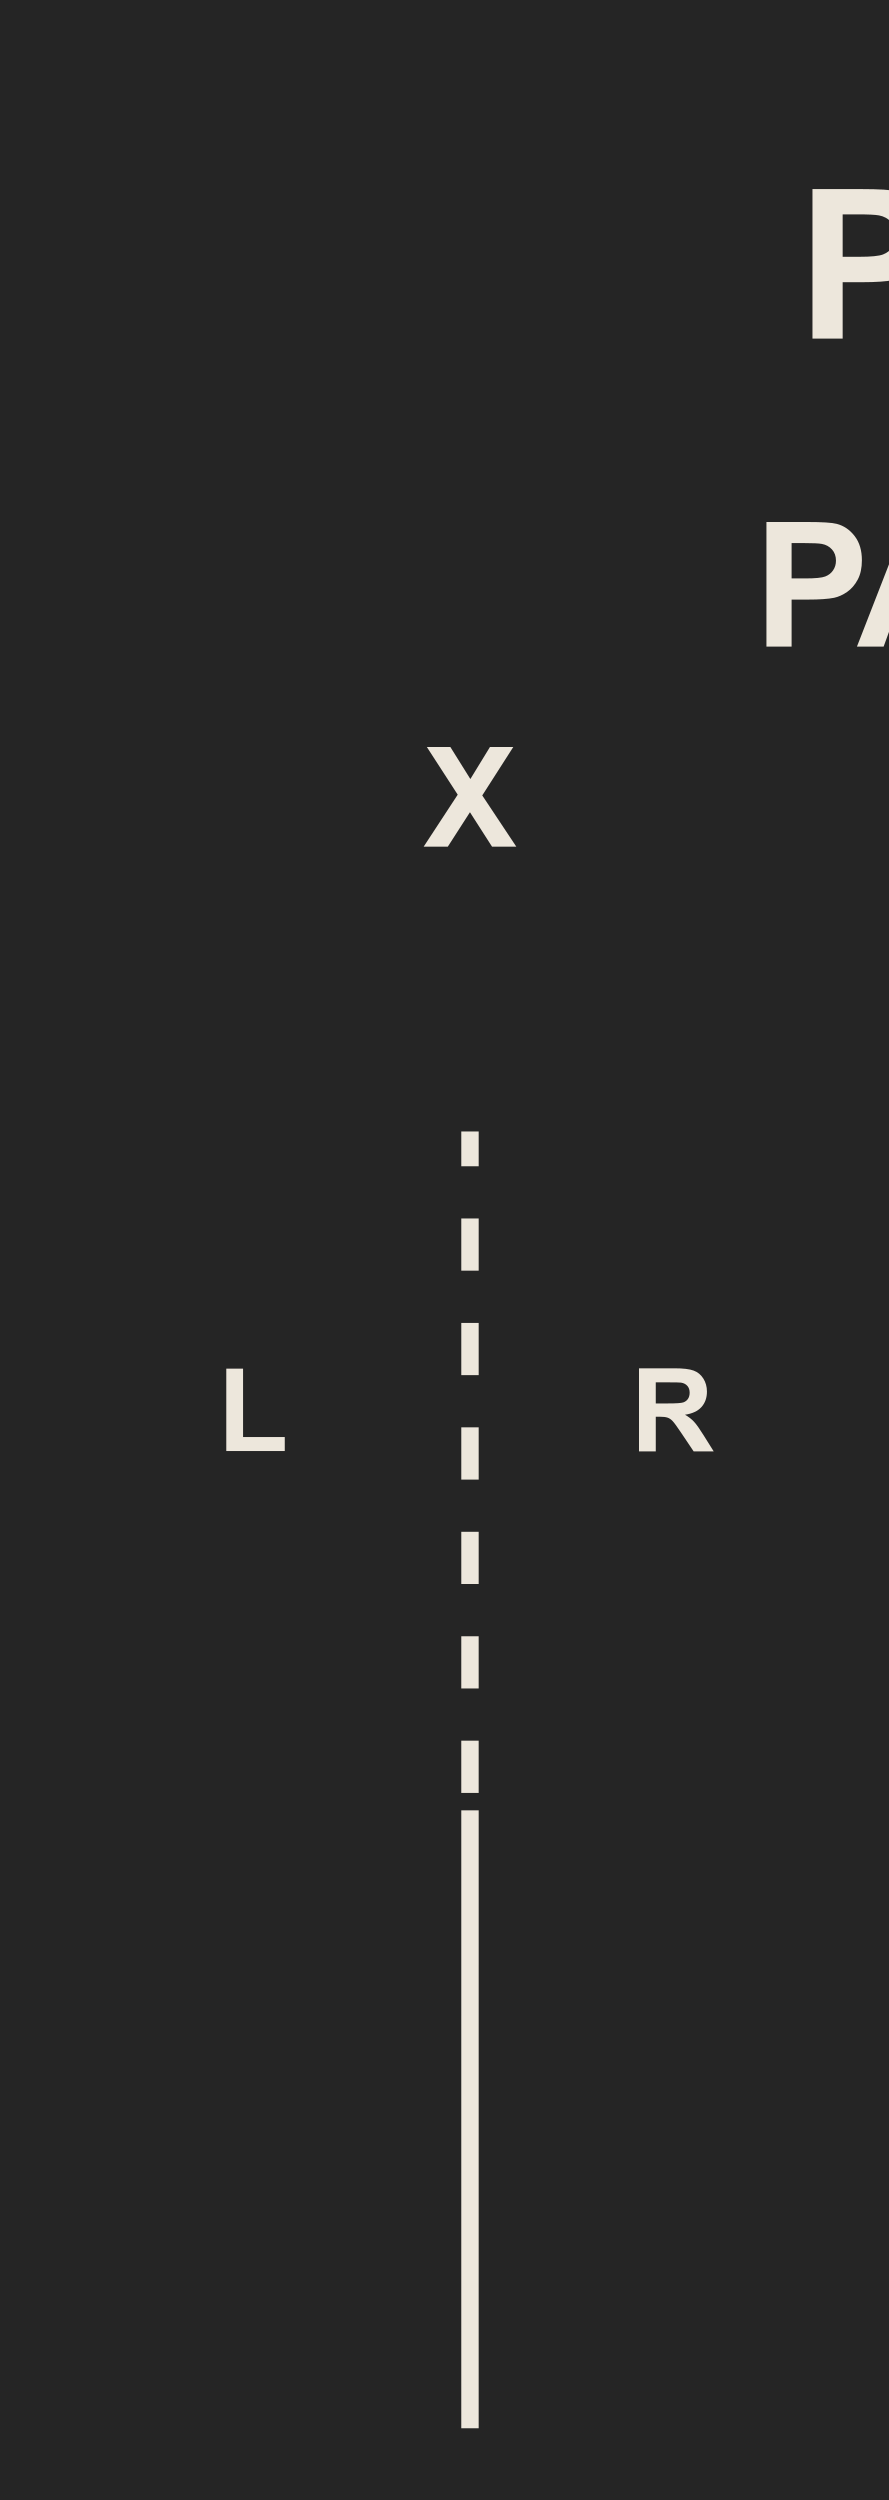
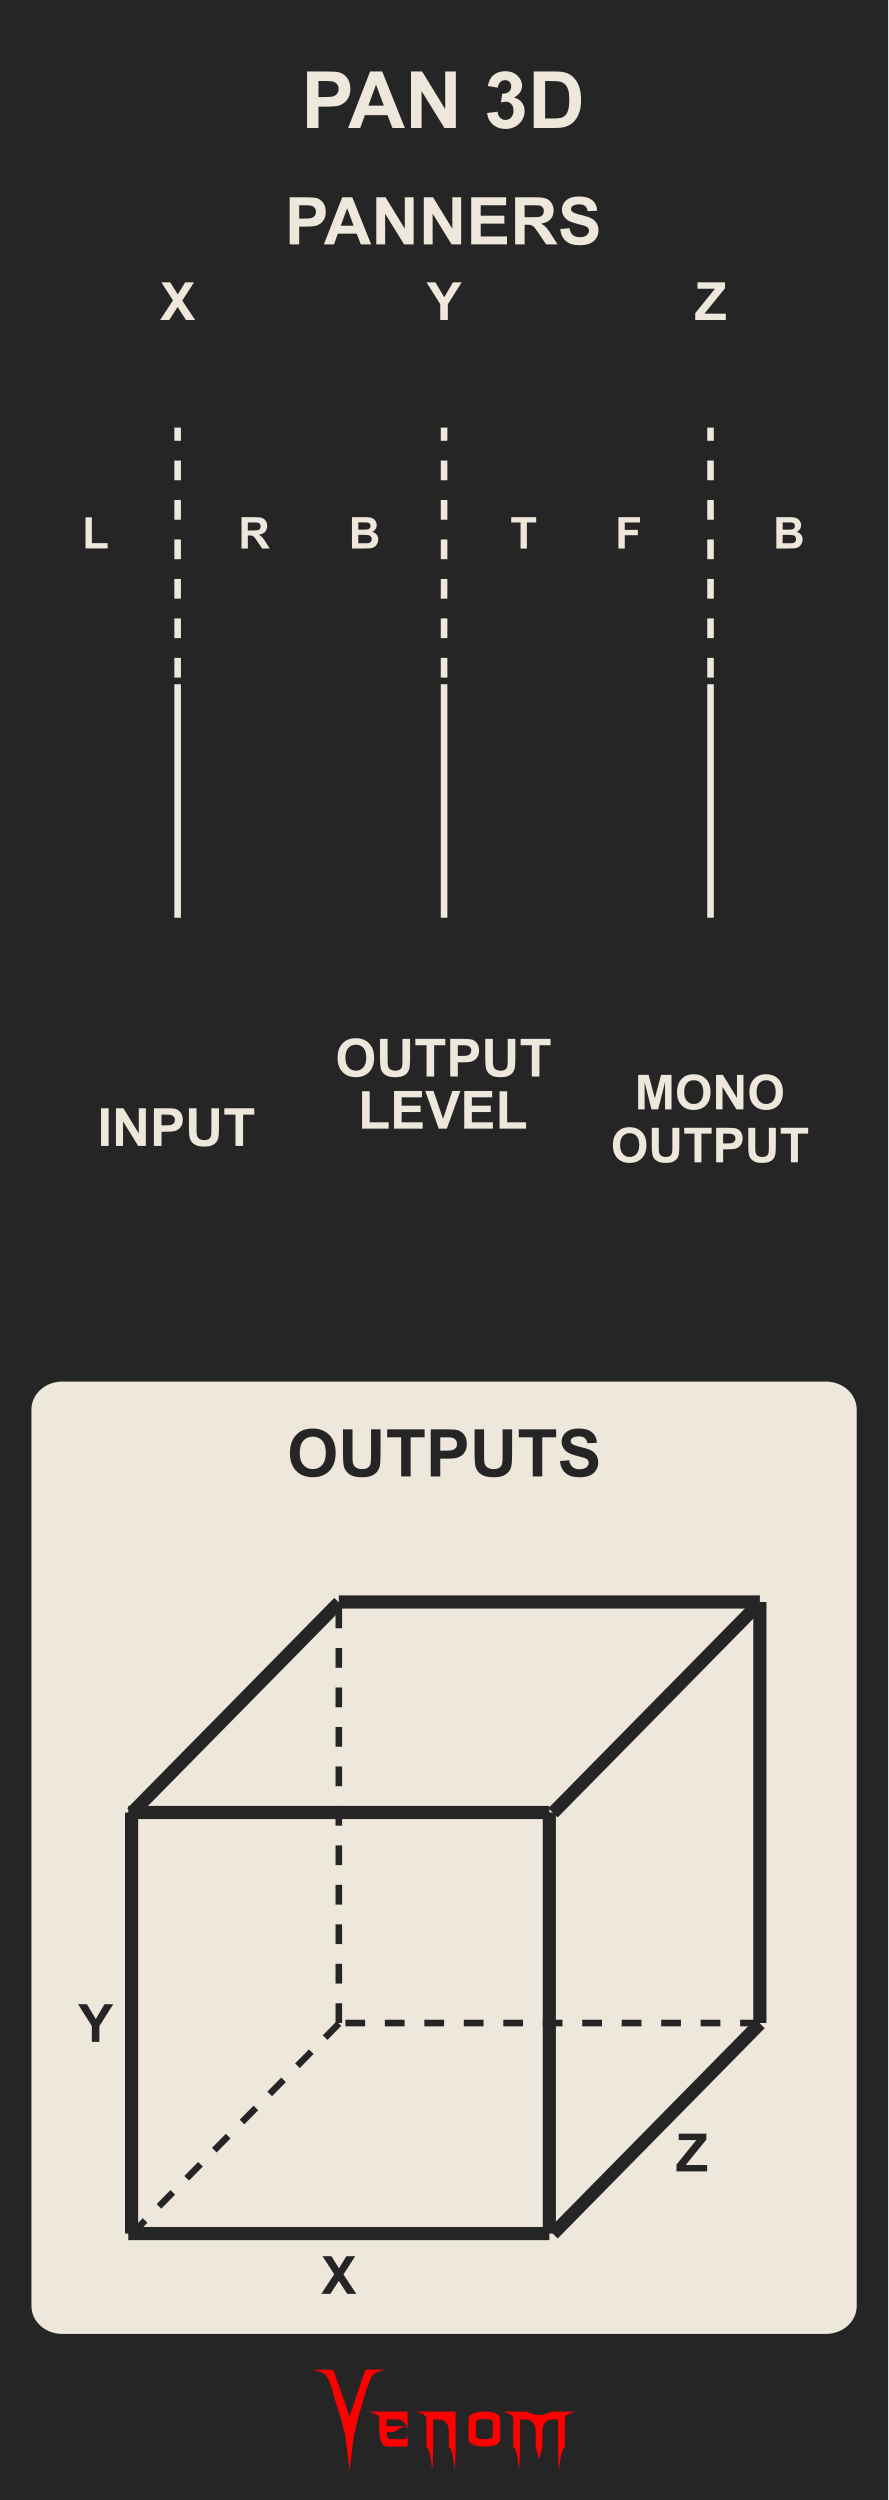
- <svg xmlns="http://www.w3.org/2000/svg" width="135" height="380" viewBox="0 0 135 380" version="1.1" id="svg5">
+ <svg xmlns="http://www.w3.org/2000/svg" width="135" height="380" viewBox="0 0 357.188 1005.417" version="1.1" id="svg5">
  <defs id="defs2" />
  <g id="layer3" style="display:inline">
    <rect style="display:inline;vector-effect:non-scaling-stroke;fill:#252525;fill-opacity:1;stroke-width:0.187;-inkscape-stroke:hairline" id="rect910-6-1-4" width="357.188" height="1005.417" x="-1.0231816e-13" y="-1.7763568e-15" />
  </g>
  <g id="layer4" style="display:inline">
    <g id="g42796-0-7-2" transform="matrix(0.7933896,0,0,0.7945833,118.5198,-19.61797)" style="display:inline;fill:#ff0000;stroke-width:1.279">
      <g aria-label="enom" id="text4270-27-8-9-0" style="font-size:49.389px;line-height:1.25;font-family:'NECK ROMANCER';-inkscape-font-specification:'NECK ROMANCER, Normal';font-variant-ligatures:none;text-align:center;text-anchor:middle;fill:#ff0000;stroke-width:3.384">
        <path d="m 46.609,1249.244 q 0,1.158 0,3.425 3.183,0 9.453,0 -1.64,0.579 -2.99,1.206 -1.35,0.627 -2.363,1.688 -1.35,0 -4.051,0 0,1.495 0.434,2.556 0.386,1.109 1.833,1.109 2.267,0 6.801,0 0.482,-0.145 0.868,-0.627 0.338,-0.53 0.627,-1.736 0,2.026 0,6.125 -3.521,0 -10.563,0 -1.543,0 -2.653,-2.219 -1.109,-2.17 -1.109,-6.318 0,-1.978 0,-5.836 -0.386,-1.35 -1.881,-2.122 -1.495,-0.724 -3.569,-1.206 6.608,0 19.775,0 0,2.942 0,8.778 -1.206,-2.701 -2.219,-3.666 -1.013,-0.965 -2.701,-1.109 -0.916,-0.097 -2.17,-0.097 -1.206,0.048 -2.846,0.048 -0.241,0 -0.675,0 z" id="path42762-2-5-2" style="fill:#ff0000;stroke-width:3.384" />
        <path d="m 81.577,1245.289 q 0,5.884 0,17.701 0,3.087 -0.145,6.077 -0.096,3.039 -0.338,5.933 -0.386,-3.714 -0.965,-6.994 -0.531,-3.328 -2.026,-5.016 0,-2.99 0,-8.923 -0.241,-1.351 -0.723,-2.219 -0.482,-0.868 -1.061,-1.399 -1.109,-1.013 -2.412,-1.109 -1.35,-0.097 -2.267,-0.097 -0.482,0 -1.447,0 0,4.582 0,13.746 0,3.087 -0.096,6.077 -0.145,3.039 -0.386,5.933 -0.386,-3.714 -0.916,-6.994 -0.579,-3.328 -2.026,-5.016 0,-4.823 0,-14.373 -0.386,-1.35 -1.881,-2.122 -1.495,-0.724 -3.569,-1.206 6.752,0 20.257,0 z" id="path42764-5-7-3" style="fill:#ff0000;stroke-width:3.384" />
        <path d="m 104.197,1249.051 q 0,3.376 0,10.177 0,1.543 -1.929,2.653 -1.929,1.109 -6.077,1.109 -4.196,0 -6.125,-1.109 -1.929,-1.109 -1.929,-2.653 0,-3.376 0,-10.177 0,-1.543 1.929,-2.653 1.929,-1.109 6.125,-1.109 4.148,0 6.077,1.109 1.929,1.109 1.929,2.653 z m -3.762,7.91 q 0,-1.881 0,-5.643 0,-1.688 -1.254,-1.978 -1.206,-0.289 -2.99,-0.289 -1.833,0 -3.039,0.289 -1.254,0.289 -1.254,1.978 0,1.881 0,5.643 0,1.688 1.254,1.977 1.206,0.289 3.039,0.289 1.785,0 2.99,-0.289 1.254,-0.289 1.254,-1.977 z" id="path42766-8-9-0" style="fill:#ff0000;stroke-width:3.384" />
        <path d="m 142.348,1245.289 q -2.026,0.482 -3.521,1.206 -1.543,0.772 -1.881,2.122 0,4.775 0,14.373 -1.495,1.688 -2.026,5.016 -0.579,3.28 -0.965,6.994 -0.241,-2.894 -0.338,-5.933 -0.145,-2.99 -0.145,-6.077 0,-4.582 0,-13.746 -0.482,0 -1.399,0 -0.531,0 -1.158,0 -0.627,0 -1.302,0.145 -1.254,0.241 -2.412,1.206 -1.158,0.965 -1.64,3.473 0,2.99 0,8.923 -0.145,0.627 -0.289,1.109 -0.097,0.482 -0.193,0.82 -0.531,1.978 -0.386,1.351 0.193,-0.627 -0.289,1.158 -0.097,0.338 -0.241,0.868 -0.145,0.531 -0.338,1.302 -0.145,-0.675 -0.289,-1.206 -0.145,-0.482 -0.241,-0.82 -0.531,-2.026 -0.338,-1.302 0.193,0.772 -0.434,-1.688 -0.048,-0.289 -0.193,-0.724 -0.097,-0.386 -0.193,-0.868 0,-2.99 0,-8.923 -0.289,-1.351 -0.772,-2.219 -0.482,-0.868 -1.061,-1.399 -1.109,-1.013 -2.412,-1.109 -1.302,-0.097 -2.267,-0.097 -0.482,0 -1.399,0 0,4.582 0,13.746 0,3.087 -0.145,6.077 -0.097,3.039 -0.338,5.933 -0.386,-3.714 -0.965,-6.994 -0.531,-3.328 -2.026,-5.016 0,-4.823 0,-14.373 -0.386,-1.35 -1.881,-2.122 -1.495,-0.724 -3.569,-1.206 3.955,0 11.768,0 1.158,0.386 3.473,1.157 0.772,0.289 1.592,0.434 0.82,0.145 1.688,0.145 0.868,0 1.736,-0.145 0.82,-0.145 1.592,-0.434 1.158,-0.386 3.424,-1.157 3.955,0 11.768,0 z" id="path42768-1-5-9" style="fill:#ff0000;stroke-width:3.384" />
      </g>
      <g aria-label="V" transform="matrix(1.236317,0,0,0.8088538,-497.8809,123.4859)" id="text4270-3-5-2-4-0-7" style="font-size:78.506px;line-height:1.25;font-family:Nosferotica;-inkscape-font-specification:'Nosferotica, Normal';font-variant-ligatures:none;text-align:center;text-anchor:middle;fill:#ff0000;stroke-width:4.184">
        <path d="m 431.65,1360.686 8.574,-0.102 c 0,0 -4.408,1.088 -5.599,3.728 -1.881,4.169 -3.642,14.663 -3.642,14.663 l -2.233,11.519 -1.833,11.831 -1.718,21.311 -1.695,-21.311 -1.922,-11.521 -2.501,-11.829 c 0,0 -1.52,-10.287 -3.383,-14.483 -1.145,-2.579 -5.634,-3.806 -5.634,-3.806 h 8.466 l 6.669,29.157 z" id="path30410-2-3-0" style="fill:#ff0000;stroke-width:4.184" />
      </g>
    </g>
  </g>
  <g id="layer5" style="display:inline">
    <rect style="display:inline;vector-effect:non-scaling-stroke;fill:#ede7dc;fill-opacity:1;stroke-width:0.026;-inkscape-stroke:hairline" id="rect76101-3-4-0-9" width="383.001" height="331.894" x="-938.626" y="12.647" ry="12.392" rx="11.207" transform="rotate(-90)" />
    <g aria-label="Y" id="text11170-1-8" style="font-weight:bold;font-size:21.167px;line-height:1.25;font-family:Arial;-inkscape-font-specification:'Arial, Bold';font-variant-ligatures:none;text-align:center;text-anchor:middle;display:inline;fill:#ede7dc;fill-opacity:1;stroke-width:2.646" transform="translate(0,2.36847)">
      <path d="m 177.059,126.33 v -6.377 l -5.55,-8.775 h 3.586 l 3.566,5.994 3.493,-5.994 h 3.524 l -5.571,8.795 v 6.356 z" id="path43187" style="fill:#ede7dc;fill-opacity:1" />
    </g>
    <g aria-label="X" id="text11170-6" style="font-weight:bold;font-size:21.167px;line-height:1.25;font-family:Arial;-inkscape-font-specification:'Arial, Bold';font-variant-ligatures:none;text-align:center;text-anchor:middle;display:inline;fill:#ede7dc;fill-opacity:1;stroke-width:2.646">
      <path d="m 64.394,128.698 5.178,-7.907 -4.692,-7.245 h 3.576 l 3.039,4.868 2.977,-4.868 h 3.545 l -4.713,7.359 5.178,7.793 h -3.69 l -3.359,-5.24 -3.369,5.24 z" id="path43184" style="fill:#ede7dc;fill-opacity:1" />
    </g>
    <g aria-label="Z" id="text11170-7-4" style="font-weight:bold;font-size:21.167px;line-height:1.25;font-family:Arial;-inkscape-font-specification:'Arial, Bold';font-variant-ligatures:none;text-align:center;text-anchor:middle;display:inline;fill:#ede7dc;fill-opacity:1;stroke-width:2.646" transform="translate(0,1.18425)">
      <path d="m 279.595,127.514 v -2.76 l 7.958,-9.829 h -7.059 v -2.563 h 11.09 v 2.377 l -8.299,10.222 h 8.62 v 2.553 z" id="path43190" style="fill:#ede7dc;fill-opacity:1" />
    </g>
    <g aria-label="L" id="text47531" style="font-weight:bold;font-size:17.639px;line-height:1.25;font-family:Arial;-inkscape-font-specification:'Arial, Bold';font-variant-ligatures:none;text-align:center;text-anchor:middle;display:inline;fill:#ede7dc;fill-opacity:1;stroke-width:2.646">
      <path d="m 34.396,220.557 v -12.523 h 2.549 v 10.396 h 6.339 v 2.127 z" id="path57016" style="fill:#ede7dc;fill-opacity:1" />
    </g>
    <g aria-label="R" id="text47531-6" style="font-weight:bold;font-size:17.639px;line-height:1.25;font-family:Arial;-inkscape-font-specification:'Arial, Bold';font-variant-ligatures:none;text-align:center;text-anchor:middle;display:inline;fill:#ede7dc;fill-opacity:1;stroke-width:2.646">
      <path d="m 97.128,220.608 v -12.626 h 5.366 q 2.024,0 2.937,0.345 0.922,0.336 1.473,1.206 0.551,0.87 0.551,1.99 0,1.421 -0.835,2.351 -0.835,0.922 -2.498,1.163 0.827,0.482 1.361,1.059 0.543,0.577 1.456,2.05 l 1.542,2.463 h -3.049 l -1.843,-2.747 q -0.982,-1.473 -1.344,-1.852 -0.362,-0.388 -0.767,-0.525 -0.405,-0.146 -1.283,-0.146 h -0.517 v 5.271 z m 2.549,-7.286 h 1.886 q 1.835,0 2.291,-0.155 0.456,-0.155 0.715,-0.534 0.258,-0.379 0.258,-0.947 0,-0.637 -0.345,-1.025 -0.336,-0.396 -0.956,-0.5 -0.31,-0.043 -1.86,-0.043 h -1.99 z" id="path57019" style="fill:#ede7dc;fill-opacity:1" />
    </g>
    <g aria-label="B" id="text47531-61" style="font-weight:bold;font-size:17.639px;line-height:1.25;font-family:Arial;-inkscape-font-specification:'Arial, Bold';font-variant-ligatures:none;text-align:center;text-anchor:middle;display:inline;fill:#ede7dc;fill-opacity:1;stroke-width:2.646">
      <path d="m 141.552,207.982 h 5.047 q 1.499,0 2.231,0.129 0.741,0.121 1.318,0.517 0.586,0.396 0.973,1.059 0.388,0.655 0.388,1.473 0,0.887 -0.482,1.628 -0.474,0.741 -1.292,1.111 1.154,0.336 1.774,1.145 0.62,0.81 0.62,1.903 0,0.861 -0.405,1.679 -0.396,0.81 -1.094,1.301 -0.689,0.482 -1.705,0.594 -0.637,0.069 -3.075,0.086 h -4.298 z m 2.549,2.102 v 2.92 h 1.671 q 1.49,0 1.852,-0.043 0.655,-0.077 1.025,-0.448 0.379,-0.379 0.379,-0.99 0,-0.586 -0.327,-0.947 -0.319,-0.37 -0.956,-0.448 -0.379,-0.043 -2.179,-0.043 z m 0,5.021 v 3.376 h 2.36 q 1.378,0 1.748,-0.077 0.568,-0.103 0.922,-0.5 0.362,-0.405 0.362,-1.077 0,-0.568 -0.276,-0.965 -0.276,-0.396 -0.801,-0.577 -0.517,-0.181 -2.257,-0.181 z" id="path57022" style="fill:#ede7dc;fill-opacity:1" />
    </g>
    <g aria-label="T" id="text47531-4" style="font-weight:bold;font-size:17.639px;line-height:1.25;font-family:Arial;-inkscape-font-specification:'Arial, Bold';font-variant-ligatures:none;text-align:center;text-anchor:middle;display:inline;fill:#ede7dc;fill-opacity:1;stroke-width:2.646">
      <path d="m 209.348,220.608 v -10.49 h -3.747 v -2.136 h 10.034 v 2.136 h -3.738 v 10.49 z" id="path57025" style="fill:#ede7dc;fill-opacity:1" />
    </g>
    <g aria-label="F" id="text47531-3" style="font-weight:bold;font-size:17.639px;line-height:1.25;font-family:Arial;-inkscape-font-specification:'Arial, Bold';font-variant-ligatures:none;text-align:center;text-anchor:middle;display:inline;fill:#ede7dc;fill-opacity:1;stroke-width:2.646">
      <path d="m 248.708,220.608 v -12.626 h 8.656 v 2.136 h -6.106 v 2.989 h 5.271 v 2.136 h -5.271 v 5.366 z" id="path57028" style="fill:#ede7dc;fill-opacity:1" />
    </g>
    <g aria-label="B" id="text47531-5" style="font-weight:bold;font-size:17.639px;line-height:1.25;font-family:Arial;-inkscape-font-specification:'Arial, Bold';font-variant-ligatures:none;text-align:center;text-anchor:middle;display:inline;fill:#ede7dc;fill-opacity:1;stroke-width:2.646">
      <path d="m 312.215,207.982 h 5.047 q 1.499,0 2.231,0.129 0.741,0.121 1.318,0.517 0.586,0.396 0.973,1.059 0.388,0.655 0.388,1.473 0,0.887 -0.482,1.628 -0.474,0.741 -1.292,1.111 1.154,0.336 1.774,1.145 0.62,0.81 0.62,1.903 0,0.861 -0.405,1.679 -0.396,0.81 -1.094,1.301 -0.689,0.482 -1.705,0.594 -0.637,0.069 -3.075,0.086 h -4.298 z m 2.549,2.102 v 2.92 h 1.671 q 1.49,0 1.852,-0.043 0.655,-0.077 1.025,-0.448 0.379,-0.379 0.379,-0.99 0,-0.586 -0.327,-0.947 -0.319,-0.37 -0.956,-0.448 -0.379,-0.043 -2.179,-0.043 z m 0,5.021 v 3.376 h 2.36 q 1.378,0 1.748,-0.077 0.568,-0.103 0.922,-0.5 0.362,-0.405 0.362,-1.077 0,-0.568 -0.276,-0.965 -0.276,-0.396 -0.801,-0.577 -0.517,-0.181 -2.257,-0.181 z" id="path57031" style="fill:#ede7dc;fill-opacity:1" />
    </g>
    <g aria-label="PANNERS" id="text93837" style="font-weight:bold;font-size:26.458px;line-height:1.25;font-family:Arial;-inkscape-font-specification:'Arial, Bold';font-variant-ligatures:none;text-align:center;text-anchor:middle;fill:#ede7dc;fill-opacity:1;stroke-width:2.646" transform="translate(515.7846)">
      <path d="M -399.286,98.282 V 79.343 h 6.137 q 3.488,0 4.548,0.284 1.628,0.426 2.726,1.86 1.098,1.421 1.098,3.682 0,1.744 -0.633,2.933 -0.633,1.189 -1.615,1.873 -0.969,0.672 -1.977,0.891 -1.369,0.271 -3.966,0.271 h -2.493 v 7.144 z m 3.824,-15.735 v 5.374 h 2.093 q 2.261,0 3.023,-0.297 0.762,-0.297 1.189,-0.93 0.439,-0.633 0.439,-1.473 0,-1.034 -0.607,-1.705 -0.607,-0.672 -1.537,-0.84 -0.685,-0.129 -2.752,-0.129 z" id="path112942" style="fill:#ede7dc;fill-opacity:1" />
      <path d="m -366.524,98.282 h -4.16 l -1.654,-4.302 h -7.571 l -1.563,4.302 h -4.057 l 7.377,-18.939 h 4.044 z m -7.041,-7.493 -2.61,-7.028 -2.558,7.028 z" id="path112944" style="fill:#ede7dc;fill-opacity:1" />
      <path d="M -364.457,98.282 V 79.343 h 3.721 l 7.751,12.648 V 79.343 h 3.553 v 18.939 h -3.837 l -7.635,-12.351 v 12.351 z" id="path112946" style="fill:#ede7dc;fill-opacity:1" />
      <path d="M -345.349,98.282 V 79.343 h 3.721 l 7.751,12.648 V 79.343 h 3.553 v 18.939 h -3.837 l -7.635,-12.351 v 12.351 z" id="path112948" style="fill:#ede7dc;fill-opacity:1" />
      <path d="M -326.281,98.282 V 79.343 h 14.043 v 3.204 h -10.219 V 86.746 h 9.508 v 3.191 h -9.508 v 5.155 h 10.581 v 3.191 z" id="path112950" style="fill:#ede7dc;fill-opacity:1" />
      <path d="M -308.62,98.282 V 79.343 h 8.049 q 3.036,0 4.405,0.517 1.382,0.504 2.209,1.809 0.827,1.305 0.827,2.984 0,2.132 -1.253,3.527 -1.253,1.382 -3.747,1.744 1.24,0.723 2.041,1.589 0.814,0.866 2.183,3.075 l 2.313,3.695 h -4.573 l -2.765,-4.121 q -1.473,-2.209 -2.015,-2.778 -0.543,-0.581 -1.15,-0.788 -0.607,-0.22 -1.925,-0.22 h -0.775 v 7.906 z m 3.824,-10.93 h 2.829 q 2.752,0 3.436,-0.233 0.685,-0.233 1.072,-0.801 0.388,-0.568 0.388,-1.421 0,-0.956 -0.517,-1.537 -0.504,-0.594 -1.434,-0.749 -0.465,-0.065 -2.791,-0.065 h -2.984 z" id="path112952" style="fill:#ede7dc;fill-opacity:1" />
      <path d="m -290.495,92.12 3.721,-0.362 q 0.336,1.873 1.357,2.752 1.034,0.878 2.778,0.878 1.847,0 2.778,-0.775 0.943,-0.788 0.943,-1.835 0,-0.672 -0.4,-1.137 -0.388,-0.478 -1.369,-0.827 -0.672,-0.233 -3.062,-0.827 -3.075,-0.762 -4.315,-1.873 -1.744,-1.563 -1.744,-3.811 0,-1.447 0.814,-2.7 0.827,-1.266 2.364,-1.925 1.55,-0.659 3.734,-0.659 3.566,0 5.361,1.563 1.809,1.563 1.899,4.173 l -3.824,0.168 q -0.245,-1.46 -1.059,-2.093 -0.801,-0.646 -2.416,-0.646 -1.667,0 -2.61,0.685 -0.607,0.439 -0.607,1.176 0,0.672 0.568,1.15 0.723,0.607 3.514,1.266 2.791,0.659 4.121,1.369 1.344,0.698 2.093,1.925 0.762,1.214 0.762,3.01 0,1.628 -0.904,3.049 -0.904,1.421 -2.558,2.119 -1.654,0.685 -4.121,0.685 -3.591,0 -5.516,-1.654 -1.925,-1.667 -2.3,-4.845 z" id="path112954" style="fill:#ede7dc;fill-opacity:1" />
    </g>
    <g aria-label="INPUT" id="text100385" style="font-weight:bold;font-size:21.167px;line-height:1.25;font-family:Arial;-inkscape-font-specification:'Arial, Bold';font-variant-ligatures:none;text-align:center;text-anchor:middle;display:inline;fill:#ede7dc;fill-opacity:1;stroke-width:2.646" transform="translate(388.4311,-1.394426)">
      <path d="m -347.803,462.251 v -15.152 h 3.059 v 15.152 z" id="path112957" style="fill:#ede7dc;fill-opacity:1" />
      <path d="m -341.798,462.251 v -15.152 h 2.977 l 6.201,10.118 v -10.118 h 2.842 v 15.152 h -3.07 l -6.108,-9.881 v 9.881 z" id="path112959" style="fill:#ede7dc;fill-opacity:1" />
      <path d="m -326.543,462.251 v -15.152 h 4.909 q 2.791,0 3.638,0.227 1.302,0.341 2.181,1.488 0.879,1.137 0.879,2.946 0,1.395 -0.506,2.346 -0.506,0.951 -1.292,1.499 -0.775,0.537 -1.581,0.713 -1.096,0.217 -3.173,0.217 h -1.995 v 5.715 z m 3.059,-12.588 v 4.299 h 1.674 q 1.809,0 2.418,-0.238 0.61,-0.238 0.951,-0.744 0.351,-0.506 0.351,-1.178 0,-0.827 -0.486,-1.364 -0.486,-0.537 -1.23,-0.672 -0.548,-0.103 -2.201,-0.103 z" id="path112961" style="fill:#ede7dc;fill-opacity:1" />
      <path d="m -312.446,447.099 h 3.059 v 8.206 q 0,1.953 0.114,2.532 0.196,0.93 0.93,1.499 0.744,0.558 2.026,0.558 1.302,0 1.964,-0.527 0.661,-0.537 0.796,-1.313 0.134,-0.775 0.134,-2.573 v -8.382 h 3.059 v 7.958 q 0,2.729 -0.248,3.855 -0.248,1.127 -0.92,1.902 -0.661,0.775 -1.778,1.24 -1.116,0.455 -2.915,0.455 -2.17,0 -3.297,-0.496 -1.116,-0.506 -1.767,-1.302 -0.651,-0.806 -0.858,-1.685 -0.3,-1.302 -0.3,-3.845 z" id="path112963" style="fill:#ede7dc;fill-opacity:1" />
      <path d="m -293.729,462.251 v -12.588 h -4.496 v -2.563 h 12.041 v 2.563 h -4.486 v 12.588 z" id="path112965" style="fill:#ede7dc;fill-opacity:1" />
    </g>
    <g aria-label="OUTPUT" id="text118747" style="font-weight:bold;font-size:21.167px;line-height:1.25;font-family:Arial;-inkscape-font-specification:'Arial, Bold';font-variant-ligatures:none;text-align:center;text-anchor:middle;display:inline;fill:#ede7dc;fill-opacity:1;stroke-width:2.646">
      <path d="m 135.764,425.468 q 0,-2.315 0.692,-3.886 0.517,-1.158 1.406,-2.077 0.899,-0.92 1.964,-1.364 1.416,-0.599 3.266,-0.599 3.349,0 5.354,2.077 2.015,2.077 2.015,5.777 0,3.669 -1.995,5.746 -1.995,2.067 -5.333,2.067 -3.38,0 -5.374,-2.057 -1.995,-2.067 -1.995,-5.684 z m 3.152,-0.103 q 0,2.574 1.189,3.907 1.189,1.323 3.018,1.323 1.829,0 2.997,-1.313 1.178,-1.323 1.178,-3.958 0,-2.604 -1.147,-3.886 -1.137,-1.282 -3.028,-1.282 -1.891,0 -3.049,1.302 -1.158,1.292 -1.158,3.907 z" id="path126278" style="fill:#ede7dc;fill-opacity:1" />
      <path d="m 152.828,417.799 h 3.059 v 8.206 q 0,1.953 0.114,2.532 0.196,0.93 0.93,1.499 0.744,0.558 2.026,0.558 1.302,0 1.964,-0.527 0.661,-0.537 0.796,-1.313 0.134,-0.775 0.134,-2.573 v -8.382 h 3.059 v 7.958 q 0,2.729 -0.248,3.855 -0.248,1.127 -0.92,1.902 -0.661,0.775 -1.778,1.24 -1.116,0.455 -2.915,0.455 -2.17,0 -3.297,-0.496 -1.116,-0.506 -1.767,-1.302 -0.651,-0.806 -0.858,-1.685 -0.3,-1.302 -0.3,-3.845 z" id="path126280" style="fill:#ede7dc;fill-opacity:1" />
      <path d="m 171.545,432.951 v -12.588 h -4.496 v -2.563 h 12.041 v 2.563 h -4.486 v 12.588 z" id="path126282" style="fill:#ede7dc;fill-opacity:1" />
      <path d="m 181.064,432.951 v -15.152 h 4.909 q 2.791,0 3.638,0.227 1.302,0.341 2.181,1.488 0.878,1.137 0.878,2.946 0,1.395 -0.506,2.346 -0.506,0.951 -1.292,1.499 -0.775,0.537 -1.581,0.713 -1.096,0.217 -3.173,0.217 h -1.995 v 5.715 z m 3.059,-12.588 v 4.299 h 1.674 q 1.809,0 2.418,-0.238 0.61,-0.238 0.951,-0.744 0.351,-0.506 0.351,-1.178 0,-0.827 -0.486,-1.364 -0.486,-0.537 -1.23,-0.672 -0.548,-0.103 -2.201,-0.103 z" id="path126284" style="fill:#ede7dc;fill-opacity:1" />
      <path d="m 195.161,417.799 h 3.059 v 8.206 q 0,1.953 0.114,2.532 0.196,0.93 0.93,1.499 0.744,0.558 2.026,0.558 1.302,0 1.964,-0.527 0.661,-0.537 0.796,-1.313 0.134,-0.775 0.134,-2.573 v -8.382 h 3.059 v 7.958 q 0,2.729 -0.248,3.855 -0.248,1.127 -0.92,1.902 -0.661,0.775 -1.778,1.24 -1.116,0.455 -2.915,0.455 -2.17,0 -3.297,-0.496 -1.116,-0.506 -1.767,-1.302 -0.651,-0.806 -0.858,-1.685 -0.3,-1.302 -0.3,-3.845 z" id="path126286" style="fill:#ede7dc;fill-opacity:1" />
      <path d="m 213.878,432.951 v -12.588 h -4.496 v -2.563 h 12.041 v 2.563 h -4.486 v 12.588 z" id="path126288" style="fill:#ede7dc;fill-opacity:1" />
    </g>
    <g aria-label="MONO" id="text118747-6-0" style="font-weight:bold;font-size:19.403px;line-height:1.25;font-family:Arial;-inkscape-font-specification:'Arial, Bold';font-variant-ligatures:none;text-align:center;text-anchor:middle;display:inline;fill:#ede7dc;fill-opacity:1;stroke-width:2.646">
      <path d="M 256.646,446.154 V 432.265 h 4.197 l 2.52,9.474 2.492,-9.474 h 4.206 v 13.889 h -2.605 v -10.933 l -2.757,10.933 h -2.7 l -2.747,-10.933 v 10.933 z" id="path126291" style="fill:#ede7dc;fill-opacity:1" />
      <path d="m 272.278,439.295 q 0,-2.122 0.635,-3.562 0.474,-1.061 1.288,-1.904 0.824,-0.843 1.8,-1.251 1.298,-0.549 2.994,-0.549 3.07,0 4.908,1.904 1.847,1.904 1.847,5.296 0,3.363 -1.828,5.268 -1.828,1.895 -4.889,1.895 -3.098,0 -4.926,-1.885 -1.828,-1.895 -1.828,-5.211 z m 2.89,-0.095 q 0,2.359 1.09,3.581 1.09,1.213 2.766,1.213 1.677,0 2.747,-1.203 1.08,-1.213 1.08,-3.629 0,-2.387 -1.052,-3.562 -1.042,-1.175 -2.776,-1.175 -1.734,0 -2.795,1.194 -1.061,1.184 -1.061,3.581 z" id="path126293" style="fill:#ede7dc;fill-opacity:1" />
      <path d="M 287.967,446.154 V 432.265 h 2.729 l 5.684,9.275 v -9.275 h 2.605 v 13.889 h -2.814 l -5.599,-9.057 v 9.057 z" id="path126295" style="fill:#ede7dc;fill-opacity:1" />
      <path d="m 301.382,439.295 q 0,-2.122 0.635,-3.562 0.474,-1.061 1.288,-1.904 0.824,-0.843 1.8,-1.251 1.298,-0.549 2.994,-0.549 3.07,0 4.908,1.904 1.847,1.904 1.847,5.296 0,3.363 -1.828,5.268 -1.828,1.895 -4.889,1.895 -3.098,0 -4.926,-1.885 -1.828,-1.895 -1.828,-5.211 z m 2.89,-0.095 q 0,2.359 1.09,3.581 1.09,1.213 2.766,1.213 1.677,0 2.747,-1.203 1.08,-1.213 1.08,-3.629 0,-2.387 -1.052,-3.562 -1.042,-1.175 -2.776,-1.175 -1.734,0 -2.795,1.194 -1.061,1.184 -1.061,3.581 z" id="path126297" style="fill:#ede7dc;fill-opacity:1" />
    </g>
    <g aria-label="LEVEL" id="text118747-2" style="font-weight:bold;font-size:21.167px;line-height:1.25;font-family:Arial;-inkscape-font-specification:'Arial, Bold';font-variant-ligatures:none;text-align:center;text-anchor:middle;display:inline;fill:#ede7dc;fill-opacity:1;stroke-width:2.646">
      <path d="m 145.619,453.902 v -15.028 h 3.059 v 12.475 h 7.607 v 2.553 z" id="path126300" style="fill:#ede7dc;fill-opacity:1" />
      <path d="m 158.466,453.902 v -15.152 h 11.234 v 2.563 H 161.525 v 3.359 h 7.607 v 2.553 H 161.525 v 4.124 h 8.465 v 2.553 z" id="path126302" style="fill:#ede7dc;fill-opacity:1" />
      <path d="m 176.449,453.902 -5.416,-15.152 h 3.318 l 3.834,11.214 3.71,-11.214 h 3.245 l -5.426,15.152 z" id="path126304" style="fill:#ede7dc;fill-opacity:1" />
      <path d="m 186.702,453.902 v -15.152 h 11.234 v 2.563 h -8.175 v 3.359 h 7.607 v 2.553 h -7.607 v 4.124 h 8.465 v 2.553 z" id="path126306" style="fill:#ede7dc;fill-opacity:1" />
      <path d="m 200.903,453.902 v -15.028 h 3.059 v 12.475 h 7.607 v 2.553 z" id="path126308" style="fill:#ede7dc;fill-opacity:1" />
    </g>
    <g aria-label="OUTPUT" id="text118747-2-9" style="font-weight:bold;font-size:19.403px;line-height:1.25;font-family:Arial;-inkscape-font-specification:'Arial, Bold';font-variant-ligatures:none;text-align:center;text-anchor:middle;display:inline;fill:#ede7dc;fill-opacity:1;stroke-width:2.646">
      <path d="m 246.49,460.59 q 0,-2.122 0.635,-3.562 0.474,-1.061 1.288,-1.904 0.824,-0.843 1.8,-1.251 1.298,-0.549 2.994,-0.549 3.07,0 4.908,1.904 1.847,1.904 1.847,5.296 0,3.363 -1.828,5.268 -1.828,1.895 -4.889,1.895 -3.098,0 -4.926,-1.885 -1.828,-1.895 -1.828,-5.211 z m 2.89,-0.095 q 0,2.359 1.09,3.581 1.09,1.213 2.766,1.213 1.677,0 2.747,-1.203 1.08,-1.213 1.08,-3.629 0,-2.387 -1.052,-3.562 -1.042,-1.175 -2.776,-1.175 -1.734,0 -2.795,1.194 -1.061,1.184 -1.061,3.581 z" id="path126311" style="fill:#ede7dc;fill-opacity:1" />
      <path d="m 262.131,453.561 h 2.804 v 7.522 q 0,1.791 0.104,2.321 0.18,0.853 0.853,1.374 0.682,0.512 1.857,0.512 1.194,0 1.8,-0.483 0.606,-0.493 0.73,-1.203 0.123,-0.711 0.123,-2.359 v -7.683 h 2.804 v 7.295 q 0,2.501 -0.227,3.534 -0.227,1.033 -0.843,1.743 -0.606,0.711 -1.63,1.137 -1.023,0.417 -2.672,0.417 -1.99,0 -3.022,-0.455 -1.023,-0.464 -1.62,-1.194 -0.597,-0.739 -0.786,-1.544 -0.275,-1.194 -0.275,-3.524 z" id="path126313" style="fill:#ede7dc;fill-opacity:1" />
      <path d="m 279.289,467.45 v -11.539 h -4.121 v -2.35 h 11.037 v 2.35 h -4.112 v 11.539 z" id="path126315" style="fill:#ede7dc;fill-opacity:1" />
      <path d="m 288.014,467.45 v -13.889 h 4.5 q 2.558,0 3.335,0.208 1.194,0.313 1.999,1.364 0.805,1.042 0.805,2.7 0,1.279 -0.464,2.151 -0.464,0.872 -1.184,1.374 -0.711,0.493 -1.45,0.654 -1.004,0.199 -2.909,0.199 h -1.828 v 5.239 z m 2.804,-11.539 v 3.941 h 1.535 q 1.658,0 2.217,-0.218 0.559,-0.218 0.872,-0.682 0.322,-0.464 0.322,-1.08 0,-0.758 -0.445,-1.251 -0.445,-0.493 -1.127,-0.616 -0.502,-0.095 -2.018,-0.095 z" id="path126317" style="fill:#ede7dc;fill-opacity:1" />
      <path d="m 300.937,453.561 h 2.804 v 7.522 q 0,1.791 0.104,2.321 0.18,0.853 0.853,1.374 0.682,0.512 1.857,0.512 1.194,0 1.8,-0.483 0.606,-0.493 0.73,-1.203 0.123,-0.711 0.123,-2.359 v -7.683 h 2.804 v 7.295 q 0,2.501 -0.227,3.534 -0.227,1.033 -0.843,1.743 -0.606,0.711 -1.63,1.137 -1.023,0.417 -2.672,0.417 -1.99,0 -3.022,-0.455 -1.023,-0.464 -1.62,-1.194 -0.597,-0.739 -0.786,-1.544 -0.275,-1.194 -0.275,-3.524 z" id="path126319" style="fill:#ede7dc;fill-opacity:1" />
      <path d="m 318.094,467.45 v -11.539 h -4.121 v -2.35 h 11.037 v 2.35 h -4.112 v 11.539 z" id="path126321" style="fill:#ede7dc;fill-opacity:1" />
    </g>
    <path style="color:#000000;display:inline;fill:#ede7dc;fill-opacity:1;stroke-dasharray:7.938, 7.938;-inkscape-stroke:none" d="m 70.115,171.979 v 5.291 h 2.646 v -5.291 z m 0,13.229 v 7.938 h 2.645 l 0.002,-7.938 z m 0,15.875 v 7.938 h 2.645 v -7.938 z m 0,15.875 v 7.938 h 2.645 v -7.938 z m 0,15.875 v 7.938 h 2.645 v -7.938 z m 0,15.875 -0.002,7.938 h 2.646 v -7.938 z m -0.002,15.875 v 7.938 h 2.646 v -7.938 z" id="path1270-8-2-5-8-1-1-9-5" />
    <path style="color:#000000;display:inline;fill:#ede7dc;fill-opacity:1;-inkscape-stroke:none" d="m 70.115,275.166 -0.002,93.928 h 2.646 l 0.002,-93.928 z" id="path1270-8-2-5-8-1-1-9-5-0" />
    <path style="color:#000000;display:inline;fill:#ede7dc;fill-opacity:1;-inkscape-stroke:none" d="m 177.271,275.166 -0.002,93.928 h 2.646 l 0.002,-93.928 z" id="path1270-8-2-5-8-1-1-9-5-0-6" />
    <path style="color:#000000;display:inline;fill:#ede7dc;fill-opacity:1;-inkscape-stroke:none" d="m 284.428,275.166 -0.002,93.928 h 2.646 l 0.002,-93.928 z" id="path1270-8-2-5-8-1-1-9-5-0-8" />
    <path style="color:#000000;display:inline;fill:#ede7dc;fill-opacity:1;stroke-dasharray:7.938, 7.938;-inkscape-stroke:none" d="m 177.271,171.979 v 5.291 h 2.646 v -5.291 z m 0,13.229 v 7.938 h 2.645 l 0.002,-7.938 z m 0,15.875 v 7.938 h 2.645 v -7.938 z m 0,15.875 v 7.938 h 2.645 v -7.938 z m 0,15.875 v 7.938 h 2.645 v -7.938 z m 0,15.875 -0.002,7.938 h 2.646 v -7.938 z m -0.002,15.875 v 7.938 h 2.646 v -7.938 z" id="path1270-8-2-5-8-1-1-9-5-6" />
    <path style="color:#000000;display:inline;fill:#ede7dc;fill-opacity:1;stroke-dasharray:7.938, 7.938;-inkscape-stroke:none" d="m 284.428,171.979 v 5.291 h 2.646 v -5.291 z m 0,13.229 v 7.938 h 2.645 l 0.002,-7.938 z m 0,15.875 v 7.938 h 2.645 v -7.938 z m 0,15.875 v 7.938 h 2.645 v -7.938 z m 0,15.875 v 7.938 h 2.645 v -7.938 z m 0,15.875 -0.002,7.938 h 2.646 v -7.938 z m -0.002,15.875 v 7.938 h 2.646 v -7.938 z" id="path1270-8-2-5-8-1-1-9-5-2" />
    <g aria-label="PAN 3D" id="text154630" style="font-weight:bold;font-size:31.75px;line-height:1.25;font-family:Arial;-inkscape-font-specification:'Arial, Bold';font-variant-ligatures:none;text-align:center;text-anchor:middle;fill:#ede7dc;stroke-width:2.646">
      <path d="M 123.496,51.468 V 28.74 h 7.364 q 4.186,0 5.457,0.341 1.953,0.512 3.271,2.232 1.318,1.705 1.318,4.418 0,2.093 -0.76,3.519 -0.76,1.426 -1.938,2.248 -1.163,0.806 -2.372,1.07 -1.643,0.326 -4.759,0.326 h -2.992 v 8.573 z m 4.589,-18.883 v 6.449 h 2.511 q 2.713,0 3.628,-0.357 0.915,-0.357 1.426,-1.116 0.527,-0.76 0.527,-1.767 0,-1.24 -0.729,-2.046 -0.729,-0.806 -1.845,-1.008 -0.822,-0.155 -3.302,-0.155 z" id="path2515" />
      <path d="m 162.812,51.468 h -4.992 l -1.984,-5.162 h -9.085 l -1.876,5.162 h -4.868 l 8.852,-22.727 h 4.852 z m -8.449,-8.992 -3.132,-8.434 -3.07,8.434 z" id="path2517" />
      <path d="M 165.292,51.468 V 28.74 h 4.465 l 9.302,15.177 V 28.74 h 4.263 v 22.727 h -4.604 l -9.162,-14.821 v 14.821 z" id="path2519" />
      <path d="m 195.88,45.437 4.217,-0.512 q 0.202,1.612 1.085,2.465 0.884,0.853 2.139,0.853 1.349,0 2.263,-1.023 0.93,-1.023 0.93,-2.76 0,-1.643 -0.884,-2.604 -0.884,-0.961 -2.155,-0.961 -0.837,0 -2,0.326 l 0.481,-3.55 q 1.767,0.047 2.697,-0.76 0.93,-0.822 0.93,-2.17 0,-1.147 -0.682,-1.829 -0.682,-0.682 -1.814,-0.682 -1.116,0 -1.907,0.775 -0.791,0.775 -0.961,2.263 l -4.015,-0.682 q 0.419,-2.062 1.256,-3.287 0.853,-1.24 2.356,-1.938 1.519,-0.713 3.395,-0.713 3.209,0 5.147,2.046 1.597,1.674 1.597,3.783 0,2.992 -3.271,4.775 1.953,0.419 3.116,1.876 1.178,1.457 1.178,3.519 0,2.992 -2.186,5.1 -2.186,2.108 -5.442,2.108 -3.085,0 -5.116,-1.767 -2.031,-1.783 -2.356,-4.651 z" id="path2521" />
      <path d="m 214.638,28.74 h 8.387 q 2.837,0 4.325,0.434 2,0.589 3.426,2.093 1.426,1.504 2.17,3.69 0.744,2.17 0.744,5.364 0,2.806 -0.698,4.837 -0.853,2.48 -2.434,4.015 -1.194,1.163 -3.225,1.814 -1.519,0.481 -4.062,0.481 h -8.635 z m 4.589,3.845 v 15.053 h 3.426 q 1.922,0 2.775,-0.217 1.116,-0.279 1.845,-0.946 0.744,-0.667 1.209,-2.186 0.465,-1.535 0.465,-4.17 0,-2.635 -0.465,-4.046 -0.465,-1.411 -1.302,-2.201 -0.837,-0.791 -2.124,-1.07 -0.961,-0.217 -3.767,-0.217 z" id="path2523" />
    </g>
  </g>
  <g id="layer7" style="display:inline" />
  <g id="layer6" style="display:inline" />
  <g id="layer1" style="display:inline">
    <g aria-label="X" id="text11170" style="font-weight:bold;font-size:21.167px;line-height:1.25;font-family:Arial;-inkscape-font-specification:'Arial, Bold';font-variant-ligatures:none;text-align:center;text-anchor:middle;display:inline;fill:#252525;fill-opacity:1;stroke-width:2.646">
      <path d="m 129.217,922.52 5.178,-7.907 -4.692,-7.245 h 3.576 l 3.039,4.868 2.977,-4.868 h 3.545 l -4.713,7.359 5.178,7.793 h -3.69 l -3.359,-5.24 -3.369,5.24 z" id="path43110" style="fill:#252525;fill-opacity:1" />
    </g>
    <g aria-label="Y" id="text11170-1" style="font-weight:bold;font-size:21.167px;line-height:1.25;font-family:Arial;-inkscape-font-specification:'Arial, Bold';font-variant-ligatures:none;text-align:center;text-anchor:middle;display:inline;fill:#252525;fill-opacity:1;stroke-width:2.646">
      <path d="m 36.926,821.17 v -6.377 l -5.55,-8.775 h 3.586 l 3.566,5.994 3.493,-5.994 h 3.524 l -5.571,8.795 v 6.356 z" id="path43107" style="fill:#252525;fill-opacity:1" />
    </g>
    <g aria-label="Z" id="text11170-7" style="font-weight:bold;font-size:21.167px;line-height:1.25;font-family:Arial;-inkscape-font-specification:'Arial, Bold';font-variant-ligatures:none;text-align:center;text-anchor:middle;display:inline;fill:#252525;fill-opacity:1;stroke-width:2.646">
      <path d="m 272.074,873.253 v -2.76 l 7.958,-9.829 h -7.059 v -2.563 h 11.09 v 2.377 l -8.299,10.222 h 8.62 v 2.553 z" id="path43113" style="fill:#252525;fill-opacity:1" />
    </g>
    <g aria-label="OUTPUTS" id="text108859" style="font-weight:bold;font-size:26.458px;line-height:1.25;font-family:Arial;-inkscape-font-specification:'Arial, Bold';font-variant-ligatures:none;text-align:center;text-anchor:middle;display:inline;fill:#252525;fill-opacity:1;stroke-width:2.646" transform="translate(505.5141)">
      <path d="m -388.906,584.419 q 0,-2.894 0.866,-4.858 0.646,-1.447 1.757,-2.597 1.124,-1.15 2.455,-1.705 1.77,-0.749 4.082,-0.749 4.186,0 6.692,2.597 2.519,2.597 2.519,7.222 0,4.586 -2.493,7.183 -2.493,2.584 -6.666,2.584 -4.225,0 -6.718,-2.571 -2.493,-2.584 -2.493,-7.106 z m 3.94,-0.129 q 0,3.217 1.486,4.883 1.486,1.654 3.772,1.654 2.287,0 3.747,-1.641 1.473,-1.654 1.473,-4.948 0,-3.256 -1.434,-4.858 -1.421,-1.602 -3.785,-1.602 -2.364,0 -3.811,1.628 -1.447,1.615 -1.447,4.883 z" id="path112968" style="fill:#252525;fill-opacity:1" />
      <path d="m -367.577,574.833 h 3.824 v 10.258 q 0,2.442 0.142,3.165 0.245,1.163 1.163,1.873 0.93,0.698 2.532,0.698 1.628,0 2.455,-0.659 0.827,-0.672 0.995,-1.641 0.168,-0.969 0.168,-3.217 v -10.477 h 3.824 v 9.948 q 0,3.411 -0.31,4.819 -0.31,1.408 -1.15,2.377 -0.827,0.969 -2.222,1.55 -1.395,0.568 -3.643,0.568 -2.713,0 -4.121,-0.62 -1.395,-0.633 -2.209,-1.628 -0.814,-1.008 -1.072,-2.106 -0.375,-1.628 -0.375,-4.806 z" id="path112970" style="fill:#252525;fill-opacity:1" />
      <path d="m -344.18,593.773 v -15.735 h -5.62 v -3.204 h 15.051 v 3.204 h -5.607 v 15.735 z" id="path112972" style="fill:#252525;fill-opacity:1" />
      <path d="m -332.282,593.773 v -18.939 h 6.137 q 3.488,0 4.548,0.284 1.628,0.426 2.726,1.86 1.098,1.421 1.098,3.682 0,1.744 -0.633,2.933 -0.633,1.189 -1.615,1.873 -0.969,0.672 -1.977,0.891 -1.369,0.271 -3.966,0.271 h -2.493 v 7.144 z m 3.824,-15.735 v 5.374 h 2.093 q 2.261,0 3.023,-0.297 0.762,-0.297 1.189,-0.93 0.439,-0.633 0.439,-1.473 0,-1.034 -0.607,-1.705 -0.607,-0.672 -1.537,-0.84 -0.685,-0.129 -2.752,-0.129 z" id="path112974" style="fill:#252525;fill-opacity:1" />
      <path d="m -314.66,574.833 h 3.824 v 10.258 q 0,2.442 0.142,3.165 0.245,1.163 1.163,1.873 0.93,0.698 2.532,0.698 1.628,0 2.455,-0.659 0.827,-0.672 0.995,-1.641 0.168,-0.969 0.168,-3.217 v -10.477 h 3.824 v 9.948 q 0,3.411 -0.31,4.819 -0.31,1.408 -1.15,2.377 -0.827,0.969 -2.222,1.55 -1.395,0.568 -3.643,0.568 -2.713,0 -4.121,-0.62 -1.395,-0.633 -2.209,-1.628 -0.814,-1.008 -1.072,-2.106 -0.375,-1.628 -0.375,-4.806 z" id="path112976" style="fill:#252525;fill-opacity:1" />
      <path d="m -291.264,593.773 v -15.735 h -5.62 v -3.204 h 15.051 v 3.204 h -5.607 v 15.735 z" id="path112978" style="fill:#252525;fill-opacity:1" />
      <path d="m -280.334,587.61 3.721,-0.362 q 0.336,1.873 1.357,2.752 1.034,0.878 2.778,0.878 1.847,0 2.778,-0.775 0.943,-0.788 0.943,-1.835 0,-0.672 -0.4,-1.137 -0.388,-0.478 -1.369,-0.827 -0.672,-0.233 -3.062,-0.827 -3.075,-0.762 -4.315,-1.873 -1.744,-1.563 -1.744,-3.811 0,-1.447 0.814,-2.7 0.827,-1.266 2.364,-1.925 1.55,-0.659 3.734,-0.659 3.566,0 5.361,1.563 1.809,1.563 1.899,4.173 l -3.824,0.168 q -0.245,-1.46 -1.059,-2.093 -0.801,-0.646 -2.416,-0.646 -1.667,0 -2.61,0.685 -0.607,0.439 -0.607,1.176 0,0.672 0.568,1.15 0.723,0.607 3.514,1.266 2.791,0.659 4.121,1.369 1.344,0.698 2.093,1.925 0.762,1.214 0.762,3.01 0,1.628 -0.904,3.049 -0.904,1.421 -2.558,2.119 -1.654,0.685 -4.121,0.685 -3.592,0 -5.516,-1.654 -1.925,-1.667 -2.3,-4.845 z" id="path112980" style="fill:#252525;fill-opacity:1" />
    </g>
    <path style="color:#000000;display:inline;fill:#252525;fill-opacity:1;-inkscape-stroke:none" d="M 50.271,728.928 V 898.262 H 55.562 l 0.002,-169.334 z" id="path1270-8-2-5-8-1" />
    <path style="color:#000000;display:inline;fill:#252525;fill-opacity:1;-inkscape-stroke:none" d="m 218.281,728.928 v 169.334 h 5.291 l 0.002,-169.334 z" id="path1270-8-2-5-8-1-1" />
    <path style="color:#000000;display:inline;fill:#252525;fill-opacity:1;-inkscape-stroke:none" d="m 51.594,895.615 v 5.291 h 169.334 v -5.291 z" id="path1270-8-2-5-8-1-1-8" />
    <path style="color:#000000;display:inline;fill:#252525;fill-opacity:1;-inkscape-stroke:none" d="m 51.594,726.281 v 5.293 h 169.334 v -5.293 z" id="path1270-8-2-5-8-1-1-8-7" />
    <path style="color:#000000;display:inline;fill:#252525;fill-opacity:1;-inkscape-stroke:none" d="m 134.424,642.625 -83.248,84.576 3.771,3.711 83.248,-84.574 z" id="path1270-8-2-5-8-1-1-8-7-8" />
    <path style="color:#000000;display:inline;fill:#252525;fill-opacity:1;stroke-dasharray:7.937, 7.937;-inkscape-stroke:none" d="m 135.367,812.887 -5.568,5.656 1.885,1.855 5.568,-5.656 z m -11.137,11.312 -5.568,5.658 1.887,1.855 5.568,-5.656 z m -11.137,11.314 -5.568,5.656 1.887,1.857 5.568,-5.658 z m -11.135,11.314 -5.568,5.656 1.885,1.855 5.568,-5.656 z m -11.137,11.312 -5.568,5.658 1.885,1.855 5.568,-5.656 z m -11.137,11.314 -5.568,5.656 1.887,1.855 5.568,-5.656 z m -11.137,11.314 -5.566,5.656 1.885,1.855 5.568,-5.656 z m -11.135,11.312 -5.297,5.381 1.887,1.855 5.295,-5.381 z" id="path1270-8-2-5-8-1-1-8-7-8-5" />
    <path style="color:#000000;display:inline;fill:#252525;fill-opacity:1;-inkscape-stroke:none" d="m 303.758,811.959 -83.248,84.576 3.771,3.711 83.248,-84.576 z" id="path1270-8-2-5-8-1-1-8-7-8-5-2" />
    <path style="color:#000000;display:inline;fill:#252525;fill-opacity:1;-inkscape-stroke:none" d="m 303.758,642.625 -83.248,84.576 3.771,3.711 83.248,-84.574 z" id="path1270-8-2-5-8-1-1-8-7-8-7" />
    <path style="color:#000000;display:inline;fill:#252525;fill-opacity:1;-inkscape-stroke:none" d="m 302.949,644.262 -0.002,169.332 h 5.293 V 644.262 Z" id="path1270-8-2-5-8-1-1-5" />
    <path style="color:#000000;display:inline;fill:#252525;fill-opacity:1;stroke-dasharray:7.937, 7.937;-inkscape-stroke:none" d="m 134.938,646.906 v 7.938 h 2.646 v -7.938 z m 0,15.875 v 7.938 h 2.646 v -7.938 z m 0,15.875 v 7.938 h 2.646 v -7.938 z m 0,15.875 v 7.938 h 2.646 v -7.938 z m 0,15.875 v 7.938 h 2.646 v -7.938 z m 0,15.875 v 7.938 h 2.646 v -7.938 z m 0,15.875 v 7.938 h 2.646 v -7.938 z m 0,15.875 v 7.938 h 2.646 v -7.938 z m 0,15.875 v 7.938 h 2.645 v -7.938 z m 0,15.875 v 7.938 h 2.645 v -7.938 z m 0,15.875 v 7.938 h 2.645 v -7.938 z" id="path1270-8-2-5-8-1-1-9" />
    <path style="color:#000000;display:inline;fill:#252525;fill-opacity:1;-inkscape-stroke:none" d="m 136.26,641.615 v 5.291 h 169.334 v -5.291 z" id="path1270-8-2-5-8-1-1-8-3" />
    <path style="color:#000000;display:inline;fill:#252525;fill-opacity:1;stroke-dasharray:7.937, 7.937;-inkscape-stroke:none" d="m 138.906,812.271 v 2.646 h 7.938 v -2.646 z m 15.875,0 v 2.646 h 7.938 v -2.646 z m 15.875,0 v 2.646 h 7.938 v -2.646 z m 15.875,0 v 2.646 h 7.938 v -2.646 z m 15.875,0 v 2.646 h 7.938 v -2.646 z m 15.875,0 v 2.646 h 7.938 v -2.646 z m 15.875,0 v 2.646 h 7.938 v -2.646 z m 15.875,0 v 2.646 h 7.938 v -2.646 z m 15.875,0 v 2.646 h 7.938 v -2.646 z m 15.875,0 v 2.646 l 7.938,-0.002 v -2.645 z m 15.875,0 v 2.645 h 7.938 v -2.645 z" id="path1270-8-2-5-8-1-1-8-3-9" />
  </g>
  <g id="layer8" style="display:inline" />
  <g id="layer2" style="display:none">
    <circle style="display:inline;fill:#ff0000;stroke:#ff0000;stroke-width:5.157;stroke-opacity:1" id="path1065-7-2-8-1-2-9-9-2" cx="285.75" cy="369.094" r="27.849" />
    <circle style="display:inline;fill:#ff0000;stroke:#ff0000;stroke-width:5.157;stroke-opacity:1" id="path1065-7-2-8-1-2-9-9" cx="305.594" cy="813.594" r="27.849" />
    <circle style="display:inline;fill:#ff0000;stroke:#ff0000;stroke-width:5.157;stroke-opacity:1" id="path1065-7-2-8-1-11-6-8-9" cx="220.927" cy="898.261" r="27.849" />
    <circle style="display:inline;fill:#ff0000;stroke:#ff0000;stroke-width:5.157;stroke-opacity:1" id="path1065-7-2-8-1-110-3-0-0" cx="136.26" cy="813.594" r="27.849" />
    <circle style="display:inline;fill:#ff0000;stroke:#ff0000;stroke-width:5.157;stroke-opacity:1" id="path1065-7-2-8-1-110-3-0-0-6" cx="51.594" cy="898.261" r="27.849" />
    <circle style="display:inline;fill:#ff0000;stroke:#ff0000;stroke-width:5.157;stroke-opacity:1" id="path1065-7-2-8-1-13-1-9-1" cx="71.438" cy="369.094" r="27.849" />
    <circle style="display:inline;fill:#ff0000;stroke:#ff0000;stroke-width:5.157;stroke-opacity:1" id="path1065-7-2-8-1-13-6-9-7-5" cx="178.594" cy="369.094" r="27.849" />
    <circle style="display:inline;fill:#ff0000;stroke:#ff0000;stroke-width:5.157;stroke-opacity:1" id="path1065-7-2-8-1-6-0-2-4-3" cx="71.438" cy="496.094" r="27.849" />
    <circle style="display:inline;fill:#ff0000;stroke:#ff0000;stroke-width:3.812;stroke-opacity:1" id="path1065-7-2-8-1-1-3-1-5-6-7-3-4" cx="178.594" cy="174.625" r="35.136" />
    <circle style="display:inline;fill:#ff0000;stroke:#ff0000;stroke-width:3.812;stroke-opacity:1" id="path1065-7-2-8-1-1-3-1-5-6-7-3-4-0" cx="178.594" cy="496.094" r="35.136" />
    <ellipse style="display:inline;fill:#ff0000;stroke:#ff0000;stroke-width:3.812;stroke-opacity:1" id="path1065-7-2-8-1-1-3-1-5-6-7-3-4-2" cx="71.438" cy="174.625" rx="35.136" ry="35.136" />
    <ellipse style="display:inline;fill:#ff0000;stroke:#ff0000;stroke-width:3.812;stroke-opacity:1" id="path1065-7-2-8-1-1-3-1-5-6-7-3-4-4" cx="285.75" cy="174.625" rx="35.136" ry="35.136" />
    <circle style="display:inline;fill:#ff0000;stroke:#ff0000;stroke-width:5.157;stroke-opacity:1" id="path1065-7-2-8-1-13-64-5-9-2" cx="136.26" cy="644.261" r="27.849" />
    <ellipse style="display:inline;fill:#ff0000;stroke:#ff0000;stroke-width:5.157;stroke-opacity:1" id="path1065-7-2-8-1-80-86-5-5" cx="51.594" cy="728.928" rx="27.848" ry="27.849" />
    <ellipse style="display:inline;fill:#ff0000;stroke:#ff0000;stroke-width:5.157;stroke-opacity:1" id="path1065-7-2-8-1-80-8-9-2-7" cx="305.594" cy="644.261" rx="27.848" ry="27.849" />
    <circle style="display:inline;fill:#ff0000;stroke:#ff0000;stroke-width:5.157;stroke-opacity:1" id="path1065-7-2-8-1-0-6-7-3-1" cx="178.594" cy="275.167" r="26.525" />
    <circle style="display:inline;fill:#ff0000;stroke:#ff0000;stroke-width:5.157;stroke-opacity:1" id="path1065-7-2-8-1-0-6-7-3-1-7" cx="285.75" cy="275.167" r="26.525" />
    <circle style="display:inline;fill:#ff0000;stroke:#ff0000;stroke-width:5.157;stroke-opacity:1" id="path1065-7-2-8-1-0-6-7-3-1-0" cx="71.438" cy="275.167" r="26.525" />
    <ellipse style="display:inline;fill:#ff0000;stroke:#ff0000;stroke-width:5.157;stroke-opacity:1" id="path1065-7-2-8-1-80-5-1-2-5" cx="220.927" cy="728.928" rx="27.848" ry="27.849" />
    <circle style="display:inline;fill:#ff0000;stroke:#ff0000;stroke-width:4.036;stroke-opacity:1" id="path1065-7-2-3-2-2-65-4" cx="285.75" cy="496.094" r="21.794" />
  </g>
</svg>
